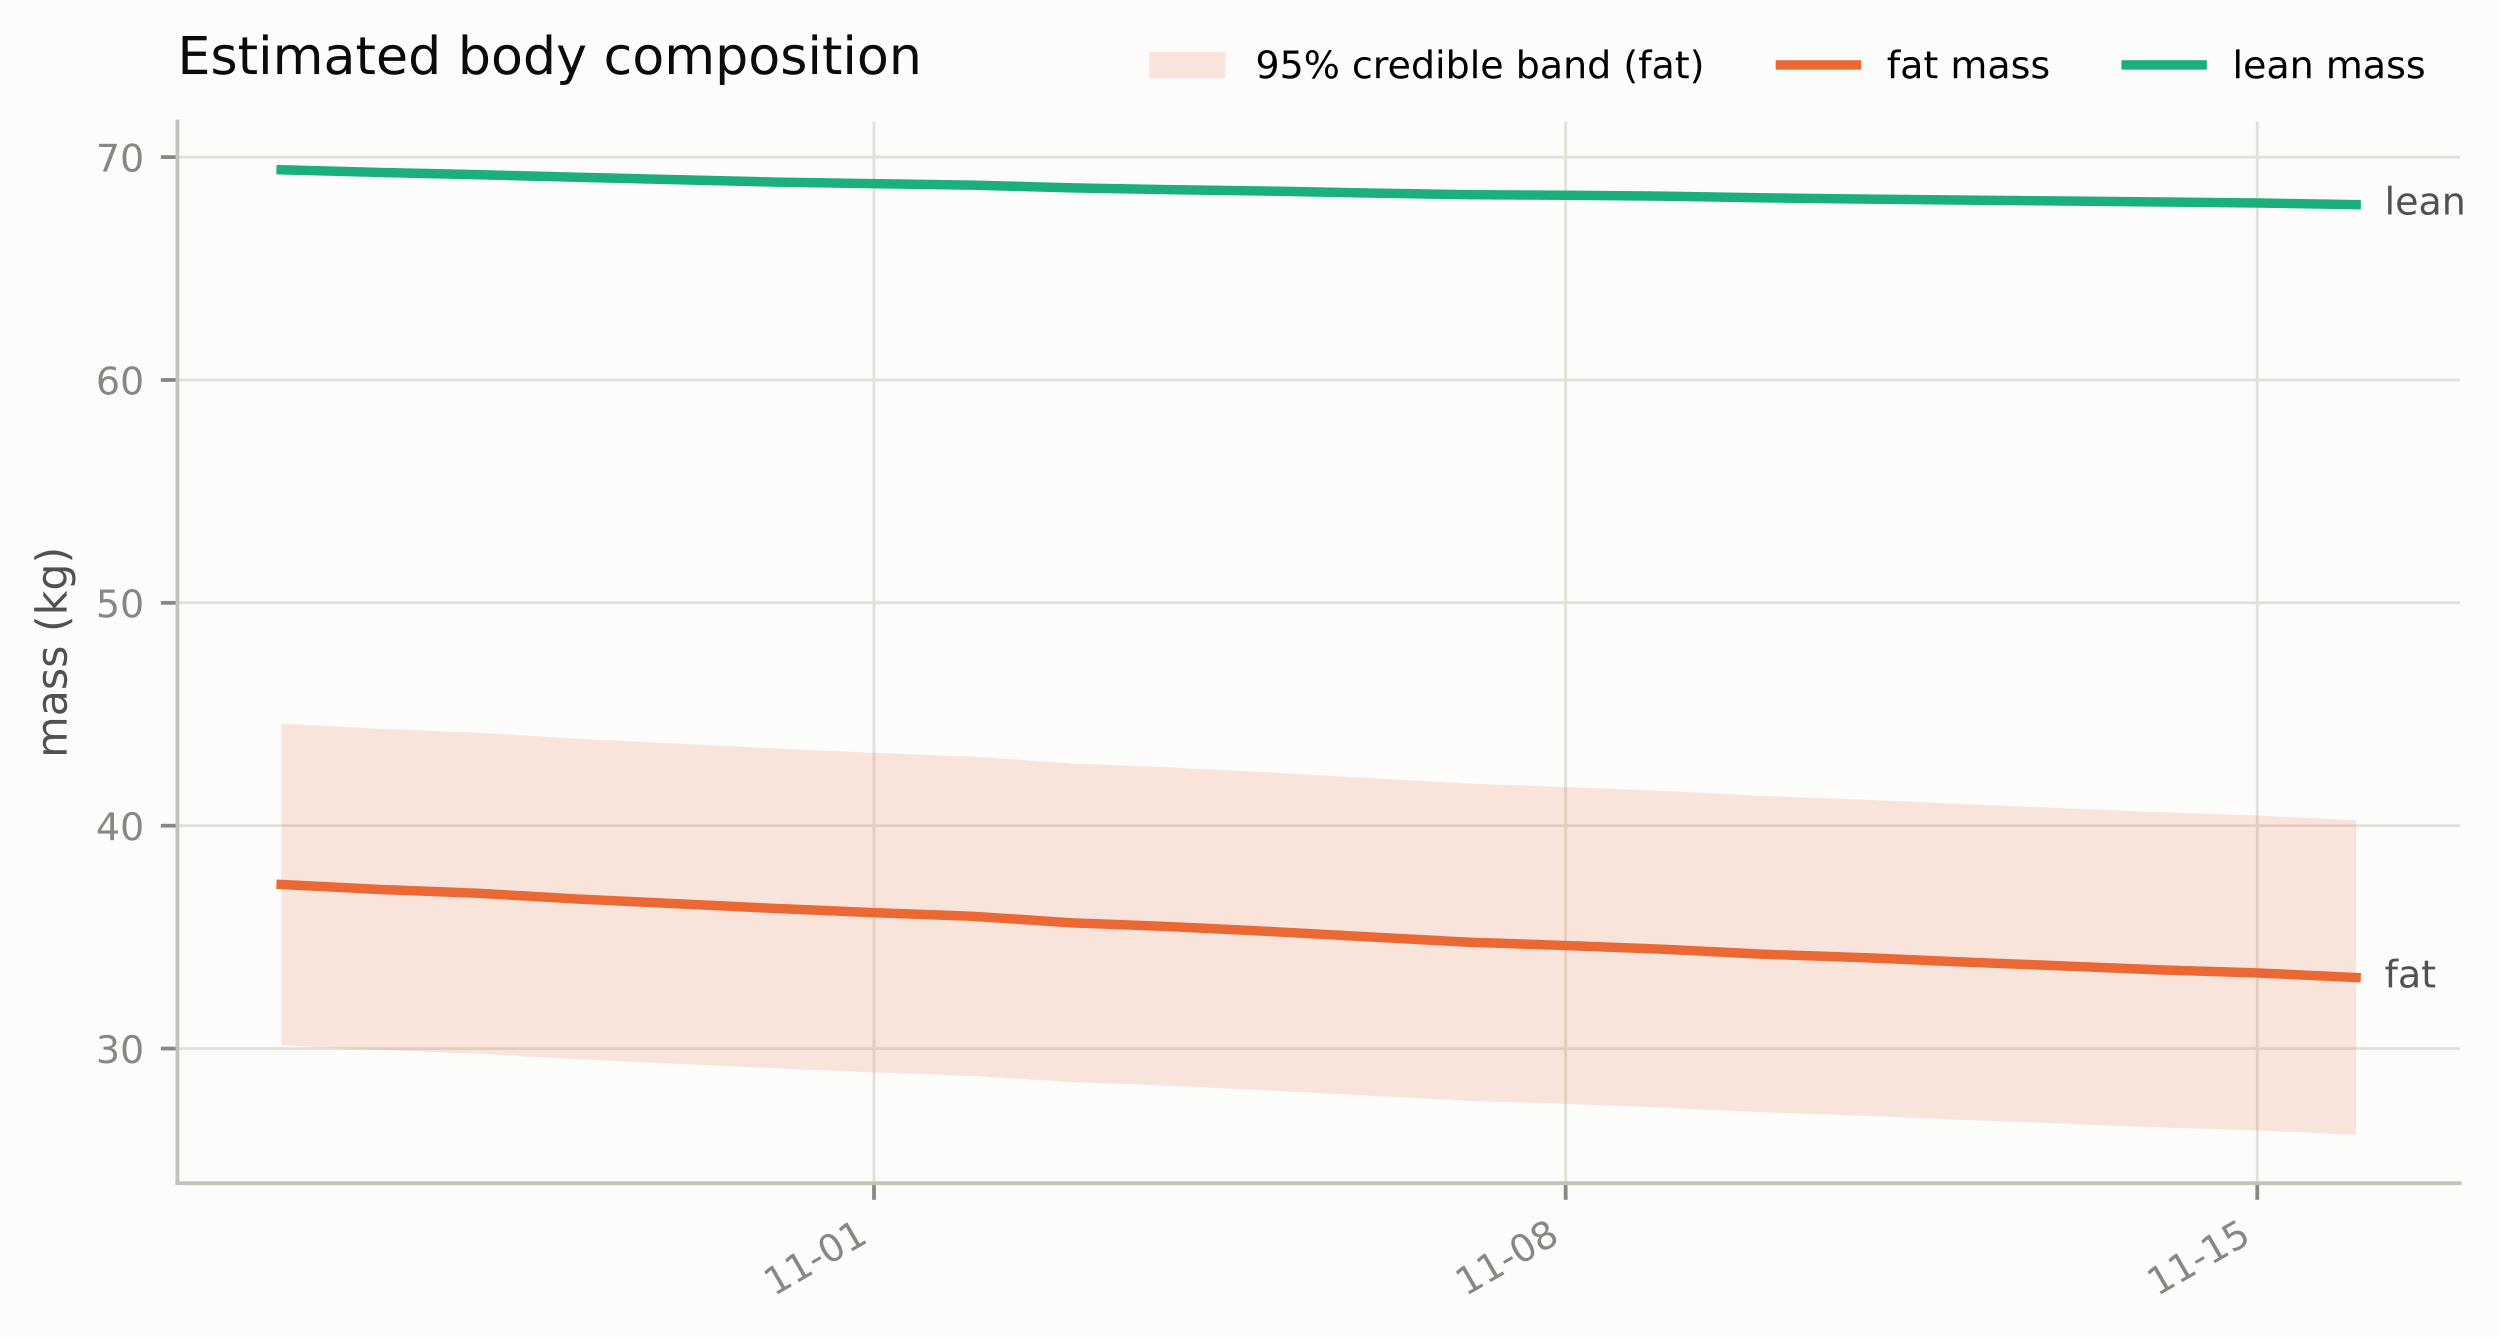
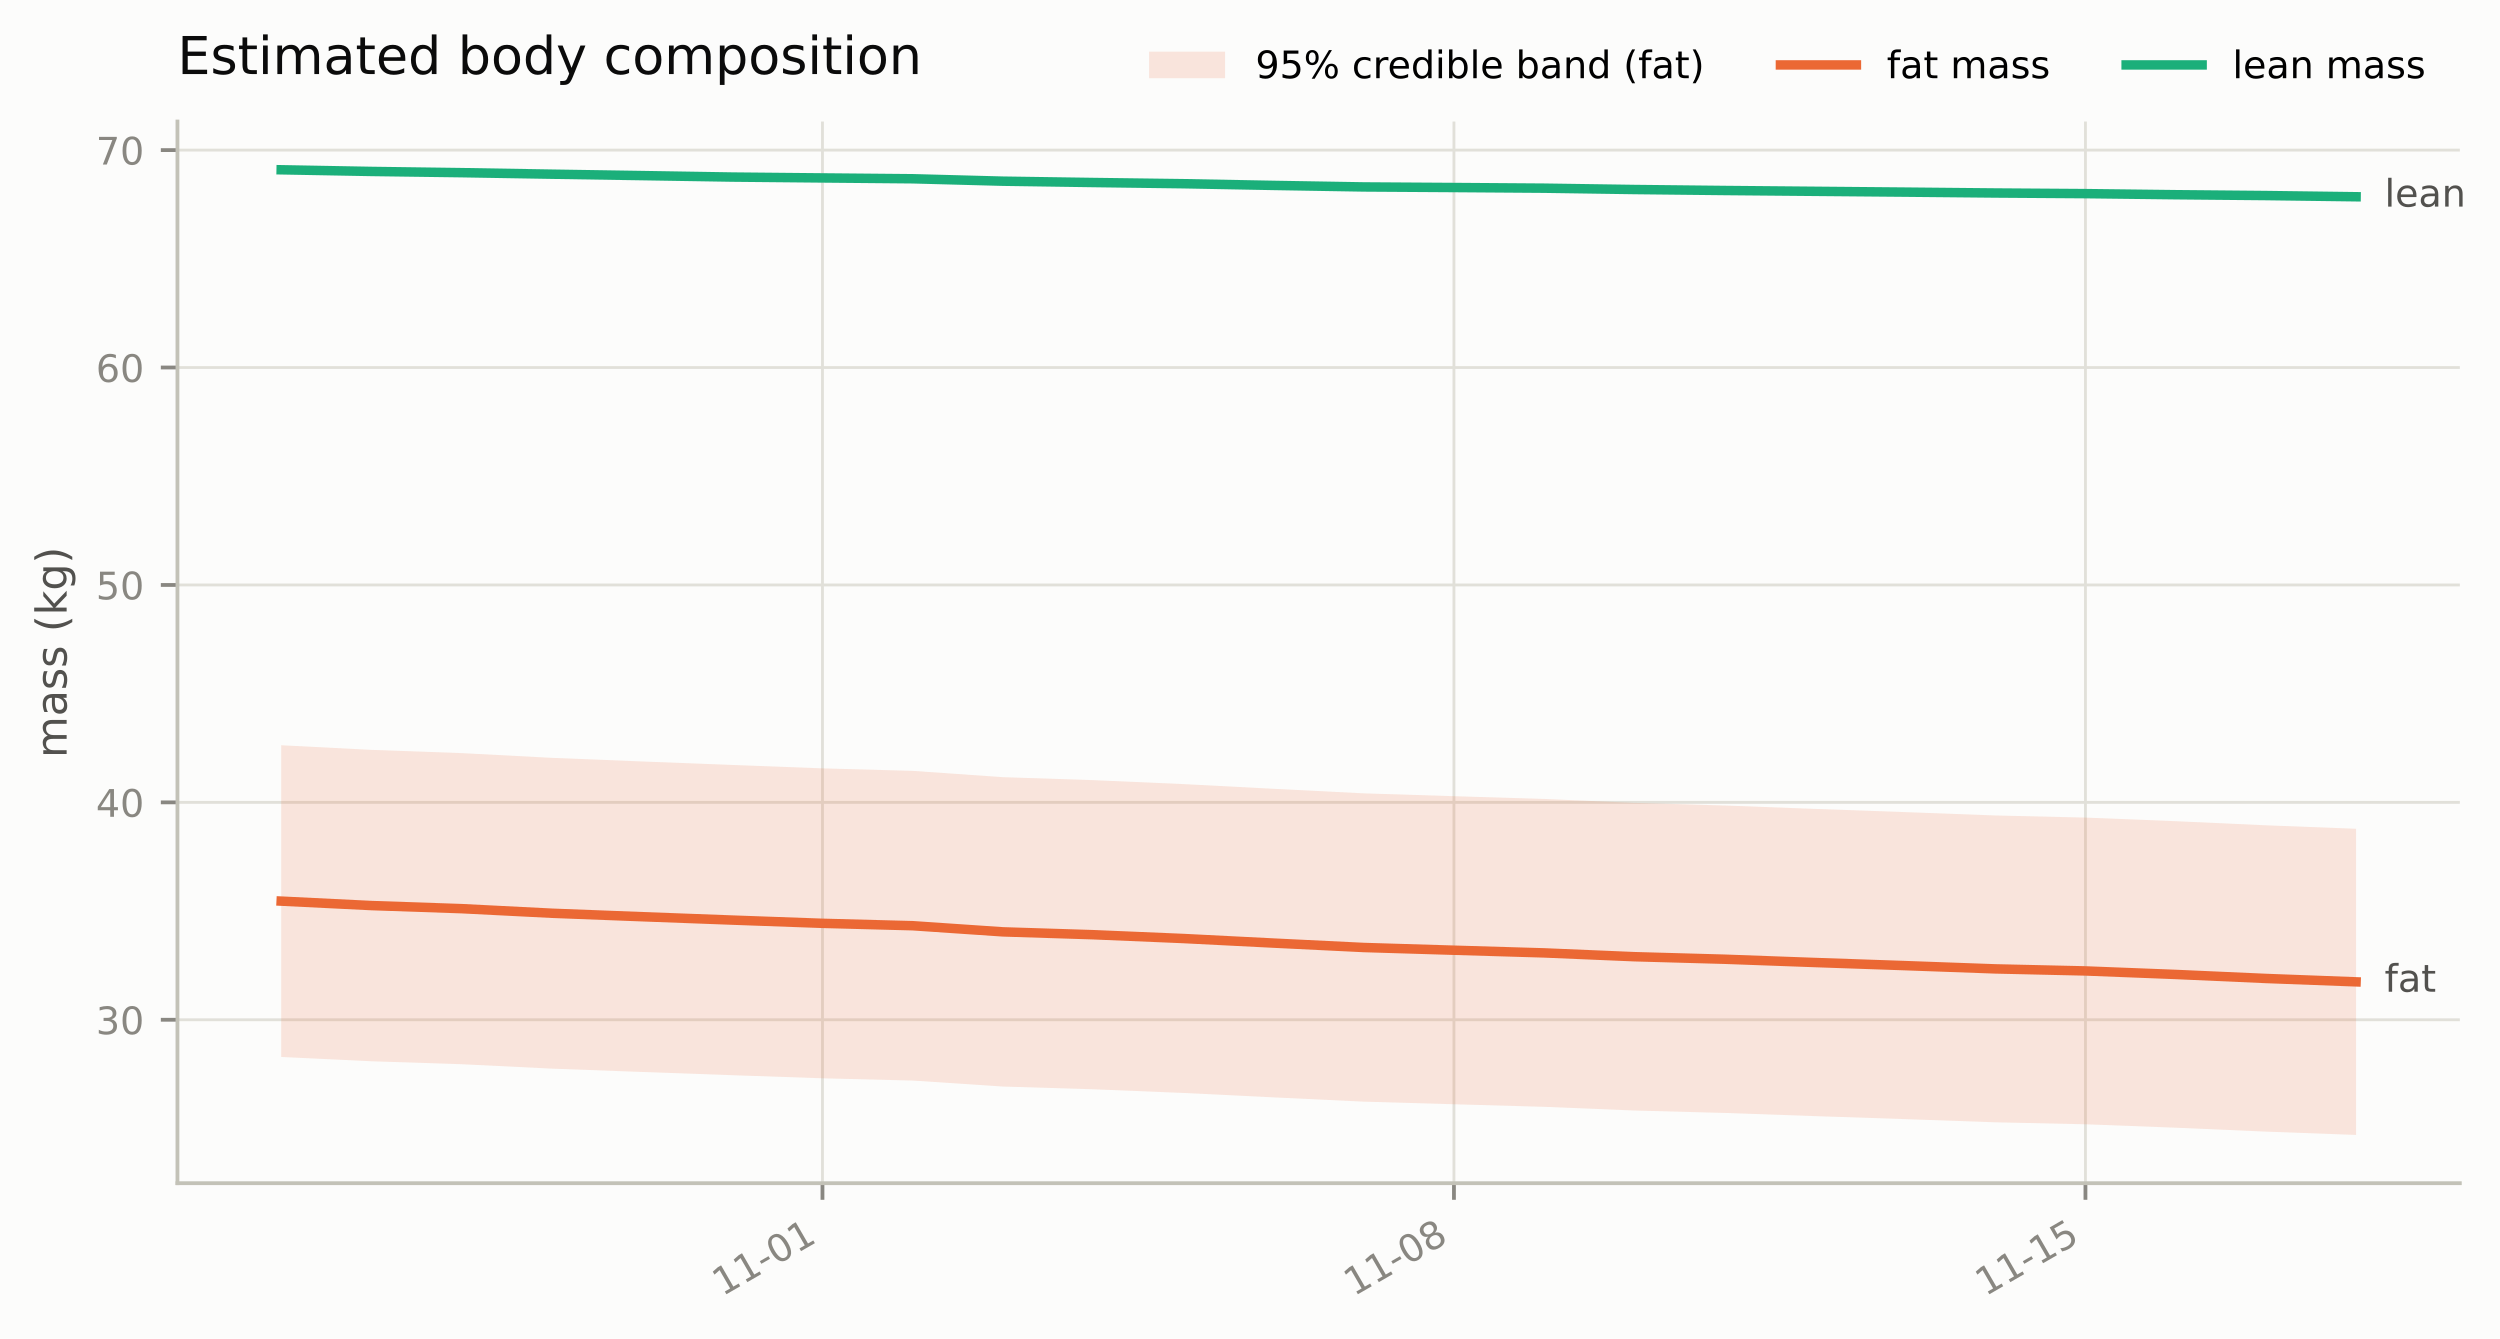
<svg xmlns="http://www.w3.org/2000/svg" xmlns:xlink="http://www.w3.org/1999/xlink" width="526.643pt" height="282pt" viewBox="0 0 526.643 282" version="1.1">
  <defs>
    <style type="text/css">*{stroke-linejoin: round; stroke-linecap: butt}</style>
  </defs>
  <g id="figure_1">
    <g id="patch_1">
      <path d="M 0 282  L 526.643 282  L 526.643 0  L 0 0  z " style="fill: #fcfcfb" />
    </g>
    <g id="axes_1">
      <g id="patch_2">
        <path d="M 37.381 249.248  L 518.18 249.248  L 518.18 25.601  L 37.381 25.601  z " style="fill: #fcfcfb" />
      </g>
      <g id="matplotlib.axis_1">
        <g id="xtick_1">
          <g id="line2d_1">
-             <path d="M 184.118 249.248  L 184.118 25.601  " clip-path="url(#pbd6abccb1b)" style="fill: none; stroke: #e1e0d9; stroke-width: 0.6; stroke-linecap: square" />
+             <path d="M 173.259 249.248  L 173.259 25.601  " clip-path="url(#p56e47faa74)" style="fill: none; stroke: #e1e0d9; stroke-width: 0.6; stroke-linecap: square" />
          </g>
          <g id="line2d_2">
            <defs>
-               <path id="ma38e0c5968" d="M 0 0  L 0 3.5  " style="stroke: #898781; stroke-width: 0.8" />
+               <path id="m9c98b9053b" d="M 0 0  L 0 3.5  " style="stroke: #898781; stroke-width: 0.8" />
            </defs>
            <g>
-               <use xlink:href="#ma38e0c5968" x="184.118" y="249.248" style="fill: #898781; stroke: #898781; stroke-width: 0.8" />
+               <use xlink:href="#m9c98b9053b" x="173.259" y="249.248" style="fill: #898781; stroke: #898781; stroke-width: 0.8" />
            </g>
          </g>
          <g id="text_1">
-             <g style="fill: #898781" transform="translate(163.0255 273.1351) rotate(-30) scale(0.08 -0.08)">
+             <g style="fill: #898781" transform="translate(152.1661 273.1351) rotate(-30) scale(0.08 -0.08)">
              <defs>
                <path id="DejaVuSans-14" d="M 794 531  L 1825 531  L 1825 4091  L 703 3866  L 703 4441  L 1819 4666  L 2450 4666  L 2450 531  L 3481 531  L 3481 0  L 794 0  L 794 531  z " transform="scale(0.015625)" />
                <path id="DejaVuSans-10" d="M 313 2009  L 1997 2009  L 1997 1497  L 313 1497  L 313 2009  z " transform="scale(0.015625)" />
                <path id="DejaVuSans-13" d="M 2034 4250  Q 1547 4250 1301 3770  Q 1056 3291 1056 2328  Q 1056 1369 1301 889  Q 1547 409 2034 409  Q 2525 409 2770 889  Q 3016 1369 3016 2328  Q 3016 3291 2770 3770  Q 2525 4250 2034 4250  z M 2034 4750  Q 2819 4750 3233 4129  Q 3647 3509 3647 2328  Q 3647 1150 3233 529  Q 2819 -91 2034 -91  Q 1250 -91 836 529  Q 422 1150 422 2328  Q 422 3509 836 4129  Q 1250 4750 2034 4750  z " transform="scale(0.015625)" />
              </defs>
              <use xlink:href="#DejaVuSans-14" />
              <use xlink:href="#DejaVuSans-14" transform="translate(63.625 0)" />
              <use xlink:href="#DejaVuSans-10" transform="translate(127.25 0)" />
              <use xlink:href="#DejaVuSans-13" transform="translate(163.3281 0)" />
              <use xlink:href="#DejaVuSans-14" transform="translate(226.9531 0)" />
            </g>
          </g>
        </g>
        <g id="xtick_2">
          <g id="line2d_3">
-             <path d="M 329.815 249.248  L 329.815 25.601  " clip-path="url(#pbd6abccb1b)" style="fill: none; stroke: #e1e0d9; stroke-width: 0.6; stroke-linecap: square" />
+             <path d="M 306.286 249.248  L 306.286 25.601  " clip-path="url(#p56e47faa74)" style="fill: none; stroke: #e1e0d9; stroke-width: 0.6; stroke-linecap: square" />
          </g>
          <g id="line2d_4">
            <g>
-               <use xlink:href="#ma38e0c5968" x="329.815" y="249.248" style="fill: #898781; stroke: #898781; stroke-width: 0.8" />
+               <use xlink:href="#m9c98b9053b" x="306.286" y="249.248" style="fill: #898781; stroke: #898781; stroke-width: 0.8" />
            </g>
          </g>
          <g id="text_2">
-             <g style="fill: #898781" transform="translate(308.7223 273.1351) rotate(-30) scale(0.08 -0.08)">
+             <g style="fill: #898781" transform="translate(285.1937 273.1351) rotate(-30) scale(0.08 -0.08)">
              <defs>
                <path id="DejaVuSans-1b" d="M 2034 2216  Q 1584 2216 1326 1975  Q 1069 1734 1069 1313  Q 1069 891 1326 650  Q 1584 409 2034 409  Q 2484 409 2743 651  Q 3003 894 3003 1313  Q 3003 1734 2745 1975  Q 2488 2216 2034 2216  z M 1403 2484  Q 997 2584 770 2862  Q 544 3141 544 3541  Q 544 4100 942 4425  Q 1341 4750 2034 4750  Q 2731 4750 3128 4425  Q 3525 4100 3525 3541  Q 3525 3141 3298 2862  Q 3072 2584 2669 2484  Q 3125 2378 3379 2068  Q 3634 1759 3634 1313  Q 3634 634 3220 271  Q 2806 -91 2034 -91  Q 1263 -91 848 271  Q 434 634 434 1313  Q 434 1759 690 2068  Q 947 2378 1403 2484  z M 1172 3481  Q 1172 3119 1398 2916  Q 1625 2713 2034 2713  Q 2441 2713 2670 2916  Q 2900 3119 2900 3481  Q 2900 3844 2670 4047  Q 2441 4250 2034 4250  Q 1625 4250 1398 4047  Q 1172 3844 1172 3481  z " transform="scale(0.015625)" />
              </defs>
              <use xlink:href="#DejaVuSans-14" />
              <use xlink:href="#DejaVuSans-14" transform="translate(63.625 0)" />
              <use xlink:href="#DejaVuSans-10" transform="translate(127.25 0)" />
              <use xlink:href="#DejaVuSans-13" transform="translate(163.3281 0)" />
              <use xlink:href="#DejaVuSans-1b" transform="translate(226.9531 0)" />
            </g>
          </g>
        </g>
        <g id="xtick_3">
          <g id="line2d_5">
-             <path d="M 475.512 249.248  L 475.512 25.601  " clip-path="url(#pbd6abccb1b)" style="fill: none; stroke: #e1e0d9; stroke-width: 0.6; stroke-linecap: square" />
+             <path d="M 439.314 249.248  L 439.314 25.601  " clip-path="url(#p56e47faa74)" style="fill: none; stroke: #e1e0d9; stroke-width: 0.6; stroke-linecap: square" />
          </g>
          <g id="line2d_6">
            <g>
-               <use xlink:href="#ma38e0c5968" x="475.512" y="249.248" style="fill: #898781; stroke: #898781; stroke-width: 0.8" />
+               <use xlink:href="#m9c98b9053b" x="439.314" y="249.248" style="fill: #898781; stroke: #898781; stroke-width: 0.8" />
            </g>
          </g>
          <g id="text_3">
-             <g style="fill: #898781" transform="translate(454.4192 273.1351) rotate(-30) scale(0.08 -0.08)">
+             <g style="fill: #898781" transform="translate(418.2212 273.1351) rotate(-30) scale(0.08 -0.08)">
              <defs>
                <path id="DejaVuSans-18" d="M 691 4666  L 3169 4666  L 3169 4134  L 1269 4134  L 1269 2991  Q 1406 3038 1543 3061  Q 1681 3084 1819 3084  Q 2600 3084 3056 2656  Q 3513 2228 3513 1497  Q 3513 744 3044 326  Q 2575 -91 1722 -91  Q 1428 -91 1123 -41  Q 819 9 494 109  L 494 744  Q 775 591 1075 516  Q 1375 441 1709 441  Q 2250 441 2565 725  Q 2881 1009 2881 1497  Q 2881 1984 2565 2268  Q 2250 2553 1709 2553  Q 1456 2553 1204 2497  Q 953 2441 691 2322  L 691 4666  z " transform="scale(0.015625)" />
              </defs>
              <use xlink:href="#DejaVuSans-14" />
              <use xlink:href="#DejaVuSans-14" transform="translate(63.625 0)" />
              <use xlink:href="#DejaVuSans-10" transform="translate(127.25 0)" />
              <use xlink:href="#DejaVuSans-14" transform="translate(163.3281 0)" />
              <use xlink:href="#DejaVuSans-18" transform="translate(226.9531 0)" />
            </g>
          </g>
        </g>
      </g>
      <g id="matplotlib.axis_2">
        <g id="ytick_1">
          <g id="line2d_7">
-             <path d="M 37.381 220.884  L 518.18 220.884  " clip-path="url(#pbd6abccb1b)" style="fill: none; stroke: #e1e0d9; stroke-width: 0.6; stroke-linecap: square" />
+             <path d="M 37.381 214.82  L 518.18 214.82  " clip-path="url(#p56e47faa74)" style="fill: none; stroke: #e1e0d9; stroke-width: 0.6; stroke-linecap: square" />
          </g>
          <g id="line2d_8">
            <defs>
-               <path id="m62456a7b42" d="M 0 0  L -3.5 0  " style="stroke: #898781; stroke-width: 0.8" />
+               <path id="m572380860f" d="M 0 0  L -3.5 0  " style="stroke: #898781; stroke-width: 0.8" />
            </defs>
            <g>
-               <use xlink:href="#m62456a7b42" x="37.381" y="220.884" style="fill: #898781; stroke: #898781; stroke-width: 0.8" />
+               <use xlink:href="#m572380860f" x="37.381" y="214.82" style="fill: #898781; stroke: #898781; stroke-width: 0.8" />
            </g>
          </g>
          <g id="text_4">
-             <g style="fill: #898781" transform="translate(20.2007 223.9229) scale(0.08 -0.08)">
+             <g style="fill: #898781" transform="translate(20.2007 217.8587) scale(0.08 -0.08)">
              <defs>
                <path id="DejaVuSans-16" d="M 2597 2516  Q 3050 2419 3304 2112  Q 3559 1806 3559 1356  Q 3559 666 3084 287  Q 2609 -91 1734 -91  Q 1441 -91 1130 -33  Q 819 25 488 141  L 488 750  Q 750 597 1062 519  Q 1375 441 1716 441  Q 2309 441 2620 675  Q 2931 909 2931 1356  Q 2931 1769 2642 2001  Q 2353 2234 1838 2234  L 1294 2234  L 1294 2753  L 1863 2753  Q 2328 2753 2575 2939  Q 2822 3125 2822 3475  Q 2822 3834 2567 4026  Q 2313 4219 1838 4219  Q 1578 4219 1281 4162  Q 984 4106 628 3988  L 628 4550  Q 988 4650 1302 4700  Q 1616 4750 1894 4750  Q 2613 4750 3031 4423  Q 3450 4097 3450 3541  Q 3450 3153 3228 2886  Q 3006 2619 2597 2516  z " transform="scale(0.015625)" />
              </defs>
              <use xlink:href="#DejaVuSans-16" />
              <use xlink:href="#DejaVuSans-13" transform="translate(63.625 0)" />
            </g>
          </g>
        </g>
        <g id="ytick_2">
          <g id="line2d_9">
-             <path d="M 37.381 173.935  L 518.18 173.935  " clip-path="url(#pbd6abccb1b)" style="fill: none; stroke: #e1e0d9; stroke-width: 0.6; stroke-linecap: square" />
+             <path d="M 37.381 169.021  L 518.18 169.021  " clip-path="url(#p56e47faa74)" style="fill: none; stroke: #e1e0d9; stroke-width: 0.6; stroke-linecap: square" />
          </g>
          <g id="line2d_10">
            <g>
-               <use xlink:href="#m62456a7b42" x="37.381" y="173.935" style="fill: #898781; stroke: #898781; stroke-width: 0.8" />
+               <use xlink:href="#m572380860f" x="37.381" y="169.021" style="fill: #898781; stroke: #898781; stroke-width: 0.8" />
            </g>
          </g>
          <g id="text_5">
-             <g style="fill: #898781" transform="translate(20.2007 176.9743) scale(0.08 -0.08)">
+             <g style="fill: #898781" transform="translate(20.2007 172.0599) scale(0.08 -0.08)">
              <defs>
                <path id="DejaVuSans-17" d="M 2419 4116  L 825 1625  L 2419 1625  L 2419 4116  z M 2253 4666  L 3047 4666  L 3047 1625  L 3713 1625  L 3713 1100  L 3047 1100  L 3047 0  L 2419 0  L 2419 1100  L 313 1100  L 313 1709  L 2253 4666  z " transform="scale(0.015625)" />
              </defs>
              <use xlink:href="#DejaVuSans-17" />
              <use xlink:href="#DejaVuSans-13" transform="translate(63.625 0)" />
            </g>
          </g>
        </g>
        <g id="ytick_3">
          <g id="line2d_11">
-             <path d="M 37.381 126.987  L 518.18 126.987  " clip-path="url(#pbd6abccb1b)" style="fill: none; stroke: #e1e0d9; stroke-width: 0.6; stroke-linecap: square" />
+             <path d="M 37.381 123.222  L 518.18 123.222  " clip-path="url(#p56e47faa74)" style="fill: none; stroke: #e1e0d9; stroke-width: 0.6; stroke-linecap: square" />
          </g>
          <g id="line2d_12">
            <g>
-               <use xlink:href="#m62456a7b42" x="37.381" y="126.987" style="fill: #898781; stroke: #898781; stroke-width: 0.8" />
+               <use xlink:href="#m572380860f" x="37.381" y="123.222" style="fill: #898781; stroke: #898781; stroke-width: 0.8" />
            </g>
          </g>
          <g id="text_6">
-             <g style="fill: #898781" transform="translate(20.2007 130.0257) scale(0.08 -0.08)">
+             <g style="fill: #898781" transform="translate(20.2007 126.261) scale(0.08 -0.08)">
              <use xlink:href="#DejaVuSans-18" />
              <use xlink:href="#DejaVuSans-13" transform="translate(63.625 0)" />
            </g>
          </g>
        </g>
        <g id="ytick_4">
          <g id="line2d_13">
-             <path d="M 37.381 80.038  L 518.18 80.038  " clip-path="url(#pbd6abccb1b)" style="fill: none; stroke: #e1e0d9; stroke-width: 0.6; stroke-linecap: square" />
+             <path d="M 37.381 77.423  L 518.18 77.423  " clip-path="url(#p56e47faa74)" style="fill: none; stroke: #e1e0d9; stroke-width: 0.6; stroke-linecap: square" />
          </g>
          <g id="line2d_14">
            <g>
-               <use xlink:href="#m62456a7b42" x="37.381" y="80.038" style="fill: #898781; stroke: #898781; stroke-width: 0.8" />
+               <use xlink:href="#m572380860f" x="37.381" y="77.423" style="fill: #898781; stroke: #898781; stroke-width: 0.8" />
            </g>
          </g>
          <g id="text_7">
-             <g style="fill: #898781" transform="translate(20.2007 83.07707) scale(0.08 -0.08)">
+             <g style="fill: #898781" transform="translate(20.2007 80.46221) scale(0.08 -0.08)">
              <defs>
                <path id="DejaVuSans-19" d="M 2113 2584  Q 1688 2584 1439 2293  Q 1191 2003 1191 1497  Q 1191 994 1439 701  Q 1688 409 2113 409  Q 2538 409 2786 701  Q 3034 994 3034 1497  Q 3034 2003 2786 2293  Q 2538 2584 2113 2584  z M 3366 4563  L 3366 3988  Q 3128 4100 2886 4159  Q 2644 4219 2406 4219  Q 1781 4219 1451 3797  Q 1122 3375 1075 2522  Q 1259 2794 1537 2939  Q 1816 3084 2150 3084  Q 2853 3084 3261 2657  Q 3669 2231 3669 1497  Q 3669 778 3244 343  Q 2819 -91 2113 -91  Q 1303 -91 875 529  Q 447 1150 447 2328  Q 447 3434 972 4092  Q 1497 4750 2381 4750  Q 2619 4750 2861 4703  Q 3103 4656 3366 4563  z " transform="scale(0.015625)" />
              </defs>
              <use xlink:href="#DejaVuSans-19" />
              <use xlink:href="#DejaVuSans-13" transform="translate(63.625 0)" />
            </g>
          </g>
        </g>
        <g id="ytick_5">
          <g id="line2d_15">
-             <path d="M 37.381 33.089  L 518.18 33.089  " clip-path="url(#pbd6abccb1b)" style="fill: none; stroke: #e1e0d9; stroke-width: 0.6; stroke-linecap: square" />
+             <path d="M 37.381 31.624  L 518.18 31.624  " clip-path="url(#p56e47faa74)" style="fill: none; stroke: #e1e0d9; stroke-width: 0.6; stroke-linecap: square" />
          </g>
          <g id="line2d_16">
            <g>
-               <use xlink:href="#m62456a7b42" x="37.381" y="33.089" style="fill: #898781; stroke: #898781; stroke-width: 0.8" />
+               <use xlink:href="#m572380860f" x="37.381" y="31.624" style="fill: #898781; stroke: #898781; stroke-width: 0.8" />
            </g>
          </g>
          <g id="text_8">
-             <g style="fill: #898781" transform="translate(20.2007 36.12846) scale(0.08 -0.08)">
+             <g style="fill: #898781" transform="translate(20.2007 34.66339) scale(0.08 -0.08)">
              <defs>
                <path id="DejaVuSans-1a" d="M 525 4666  L 3525 4666  L 3525 4397  L 1831 0  L 1172 0  L 2766 4134  L 525 4134  L 525 4666  z " transform="scale(0.015625)" />
              </defs>
              <use xlink:href="#DejaVuSans-1a" />
              <use xlink:href="#DejaVuSans-13" transform="translate(63.625 0)" />
            </g>
          </g>
        </g>
        <g id="text_9">
          <g style="fill: #52514e" transform="translate(14.03859 159.6579) rotate(-90) scale(0.09 -0.09)">
            <defs>
              <path id="DejaVuSans-50" d="M 3328 2828  Q 3544 3216 3844 3400  Q 4144 3584 4550 3584  Q 5097 3584 5394 3201  Q 5691 2819 5691 2113  L 5691 0  L 5113 0  L 5113 2094  Q 5113 2597 4934 2840  Q 4756 3084 4391 3084  Q 3944 3084 3684 2787  Q 3425 2491 3425 1978  L 3425 0  L 2847 0  L 2847 2094  Q 2847 2600 2669 2842  Q 2491 3084 2119 3084  Q 1678 3084 1418 2786  Q 1159 2488 1159 1978  L 1159 0  L 581 0  L 581 3500  L 1159 3500  L 1159 2956  Q 1356 3278 1631 3431  Q 1906 3584 2284 3584  Q 2666 3584 2933 3390  Q 3200 3197 3328 2828  z " transform="scale(0.015625)" />
              <path id="DejaVuSans-44" d="M 2194 1759  Q 1497 1759 1228 1600  Q 959 1441 959 1056  Q 959 750 1161 570  Q 1363 391 1709 391  Q 2188 391 2477 730  Q 2766 1069 2766 1631  L 2766 1759  L 2194 1759  z M 3341 1997  L 3341 0  L 2766 0  L 2766 531  Q 2569 213 2275 61  Q 1981 -91 1556 -91  Q 1019 -91 701 211  Q 384 513 384 1019  Q 384 1609 779 1909  Q 1175 2209 1959 2209  L 2766 2209  L 2766 2266  Q 2766 2663 2505 2880  Q 2244 3097 1772 3097  Q 1472 3097 1187 3025  Q 903 2953 641 2809  L 641 3341  Q 956 3463 1253 3523  Q 1550 3584 1831 3584  Q 2591 3584 2966 3190  Q 3341 2797 3341 1997  z " transform="scale(0.015625)" />
              <path id="DejaVuSans-56" d="M 2834 3397  L 2834 2853  Q 2591 2978 2328 3040  Q 2066 3103 1784 3103  Q 1356 3103 1142 2972  Q 928 2841 928 2578  Q 928 2378 1081 2264  Q 1234 2150 1697 2047  L 1894 2003  Q 2506 1872 2764 1633  Q 3022 1394 3022 966  Q 3022 478 2636 193  Q 2250 -91 1575 -91  Q 1294 -91 989 -36  Q 684 19 347 128  L 347 722  Q 666 556 975 473  Q 1284 391 1588 391  Q 1994 391 2212 530  Q 2431 669 2431 922  Q 2431 1156 2273 1281  Q 2116 1406 1581 1522  L 1381 1569  Q 847 1681 609 1914  Q 372 2147 372 2553  Q 372 3047 722 3315  Q 1072 3584 1716 3584  Q 2034 3584 2315 3537  Q 2597 3491 2834 3397  z " transform="scale(0.015625)" />
              <path id="DejaVuSans-3" transform="scale(0.015625)" />
              <path id="DejaVuSans-b" d="M 1984 4856  Q 1566 4138 1362 3434  Q 1159 2731 1159 2009  Q 1159 1288 1364 580  Q 1569 -128 1984 -844  L 1484 -844  Q 1016 -109 783 600  Q 550 1309 550 2009  Q 550 2706 781 3412  Q 1013 4119 1484 4856  L 1984 4856  z " transform="scale(0.015625)" />
              <path id="DejaVuSans-4e" d="M 581 4863  L 1159 4863  L 1159 1991  L 2875 3500  L 3609 3500  L 1753 1863  L 3688 0  L 2938 0  L 1159 1709  L 1159 0  L 581 0  L 581 4863  z " transform="scale(0.015625)" />
              <path id="DejaVuSans-4a" d="M 2906 1791  Q 2906 2416 2648 2759  Q 2391 3103 1925 3103  Q 1463 3103 1205 2759  Q 947 2416 947 1791  Q 947 1169 1205 825  Q 1463 481 1925 481  Q 2391 481 2648 825  Q 2906 1169 2906 1791  z M 3481 434  Q 3481 -459 3084 -895  Q 2688 -1331 1869 -1331  Q 1566 -1331 1297 -1286  Q 1028 -1241 775 -1147  L 775 -588  Q 1028 -725 1275 -790  Q 1522 -856 1778 -856  Q 2344 -856 2625 -561  Q 2906 -266 2906 331  L 2906 616  Q 2728 306 2450 153  Q 2172 0 1784 0  Q 1141 0 747 490  Q 353 981 353 1791  Q 353 2603 747 3093  Q 1141 3584 1784 3584  Q 2172 3584 2450 3431  Q 2728 3278 2906 2969  L 2906 3500  L 3481 3500  L 3481 434  z " transform="scale(0.015625)" />
              <path id="DejaVuSans-c" d="M 513 4856  L 1013 4856  Q 1481 4119 1714 3412  Q 1947 2706 1947 2009  Q 1947 1309 1714 600  Q 1481 -109 1013 -844  L 513 -844  Q 928 -128 1133 580  Q 1338 1288 1338 2009  Q 1338 2731 1133 3434  Q 928 4138 513 4856  z " transform="scale(0.015625)" />
            </defs>
            <use xlink:href="#DejaVuSans-50" />
            <use xlink:href="#DejaVuSans-44" transform="translate(97.40625 0)" />
            <use xlink:href="#DejaVuSans-56" transform="translate(158.6875 0)" />
            <use xlink:href="#DejaVuSans-56" transform="translate(210.7812 0)" />
            <use xlink:href="#DejaVuSans-3" transform="translate(262.875 0)" />
            <use xlink:href="#DejaVuSans-b" transform="translate(294.6562 0)" />
            <use xlink:href="#DejaVuSans-4e" transform="translate(333.6719 0)" />
            <use xlink:href="#DejaVuSans-4a" transform="translate(391.5781 0)" />
            <use xlink:href="#DejaVuSans-c" transform="translate(455.0625 0)" />
          </g>
        </g>
      </g>
      <g id="FillBetweenPolyCollection_1">
        <defs>
-           <path id="m12a4b54b1d" d="M 59.235 -129.556  L 59.235 -61.796  L 80.049 -60.787  L 100.863 -60.012  L 121.677 -58.846  L 142.491 -57.898  L 163.304 -56.938  L 184.118 -56.085  L 204.932 -55.353  L 225.746 -54.021  L 246.56 -53.259  L 267.374 -52.285  L 288.187 -51.195  L 309.001 -50.113  L 329.815 -49.44  L 350.629 -48.67  L 371.443 -47.669  L 392.257 -46.983  L 413.07 -46.104  L 433.884 -45.316  L 454.698 -44.497  L 475.512 -43.866  L 496.326 -42.917  L 496.326 -109.222  L 496.326 -109.222  L 475.512 -110.222  L 454.698 -110.901  L 433.884 -111.775  L 413.07 -112.62  L 392.257 -113.561  L 371.443 -114.304  L 350.629 -115.373  L 329.815 -116.207  L 309.001 -116.946  L 288.187 -118.108  L 267.374 -119.281  L 246.56 -120.34  L 225.746 -121.173  L 204.932 -122.596  L 184.118 -123.395  L 163.304 -124.321  L 142.491 -125.356  L 121.677 -126.377  L 100.863 -127.624  L 80.049 -128.468  L 59.235 -129.556  z " />
+           <path id="mee83470024" d="M 59.235 -125.008  L 59.235 -59.336  L 78.239 -58.437  L 97.243 -57.815  L 116.247 -56.885  L 135.251 -56.183  L 154.255 -55.501  L 173.259 -54.848  L 192.263 -54.37  L 211.267 -53.111  L 230.271 -52.535  L 249.275 -51.763  L 268.279 -50.83  L 287.282 -49.93  L 306.286 -49.379  L 325.29 -48.839  L 344.294 -48.062  L 363.298 -47.551  L 382.302 -46.882  L 401.306 -46.247  L 420.31 -45.58  L 439.314 -45.162  L 458.318 -44.441  L 477.322 -43.616  L 496.326 -42.917  L 496.326 -107.413  L 496.326 -107.413  L 477.322 -108.144  L 458.318 -109.009  L 439.314 -109.768  L 420.31 -110.216  L 401.306 -110.923  L 382.302 -111.6  L 363.298 -112.314  L 344.294 -112.865  L 325.29 -113.691  L 306.286 -114.276  L 287.282 -114.875  L 268.279 -115.833  L 249.275 -116.826  L 230.271 -117.657  L 211.267 -118.282  L 192.263 -119.61  L 173.259 -120.139  L 154.255 -120.852  L 135.251 -121.592  L 116.247 -122.354  L 97.243 -123.351  L 78.239 -124.034  L 59.235 -125.008  z " />
        </defs>
-         <g clip-path="url(#pbd6abccb1b)">
-           <use xlink:href="#m12a4b54b1d" x="0" y="282" style="fill: #eb6834; fill-opacity: 0.16" />
+         <g clip-path="url(#p56e47faa74)">
+           <use xlink:href="#mee83470024" x="0" y="282" style="fill: #eb6834; fill-opacity: 0.16" />
        </g>
      </g>
      <g id="line2d_17">
-         <path d="M 59.235 186.323  L 80.049 187.372  L 100.863 188.181  L 121.677 189.388  L 142.491 190.372  L 163.304 191.37  L 184.118 192.259  L 204.932 193.025  L 225.746 194.403  L 246.56 195.2  L 267.374 196.217  L 288.187 197.348  L 309.001 198.47  L 329.815 199.176  L 350.629 199.978  L 371.443 201.013  L 392.257 201.727  L 413.07 202.637  L 433.884 203.454  L 454.698 204.301  L 475.512 204.955  L 496.326 205.93  " clip-path="url(#pbd6abccb1b)" style="fill: none; stroke: #eb6834; stroke-width: 2; stroke-linecap: square" />
+         <path d="M 59.235 189.828  L 78.239 190.764  L 97.243 191.416  L 116.247 192.38  L 135.251 193.112  L 154.255 193.823  L 173.259 194.506  L 192.263 195.009  L 211.267 196.303  L 230.271 196.904  L 249.275 197.705  L 268.279 198.668  L 287.282 199.597  L 306.286 200.172  L 325.29 200.734  L 344.294 201.536  L 363.298 202.067  L 382.302 202.758  L 401.306 203.415  L 420.31 204.102  L 439.314 204.534  L 458.318 205.275  L 477.322 206.12  L 496.326 206.834  " clip-path="url(#p56e47faa74)" style="fill: none; stroke: #eb6834; stroke-width: 2; stroke-linecap: square" />
      </g>
      <g id="line2d_18">
-         <path d="M 59.235 35.766  L 80.049 36.334  L 100.863 36.806  L 121.677 37.344  L 142.491 37.852  L 163.304 38.36  L 184.118 38.689  L 204.932 39.003  L 225.746 39.572  L 246.56 39.955  L 267.374 40.253  L 288.187 40.657  L 309.001 41.011  L 329.815 41.129  L 350.629 41.323  L 371.443 41.675  L 392.257 41.934  L 413.07 42.143  L 433.884 42.333  L 454.698 42.546  L 475.512 42.76  L 496.326 43.112  " clip-path="url(#pbd6abccb1b)" style="fill: none; stroke: #1baf7a; stroke-width: 2; stroke-linecap: square" />
+         <path d="M 59.235 35.766  L 78.239 36.115  L 97.243 36.373  L 116.247 36.692  L 135.251 36.991  L 154.255 37.3  L 173.259 37.483  L 192.263 37.658  L 211.267 38.167  L 230.271 38.447  L 249.275 38.7  L 268.279 39.059  L 287.282 39.38  L 306.286 39.503  L 325.29 39.641  L 344.294 39.923  L 363.298 40.13  L 382.302 40.302  L 401.306 40.471  L 420.31 40.656  L 439.314 40.79  L 458.318 41.018  L 477.322 41.196  L 496.326 41.448  " clip-path="url(#p56e47faa74)" style="fill: none; stroke: #1baf7a; stroke-width: 2; stroke-linecap: square" />
      </g>
      <g id="patch_3">
        <path d="M 37.381 249.248  L 37.381 25.601  " style="fill: none; stroke: #c3c2b7; stroke-width: 0.8; stroke-linejoin: miter; stroke-linecap: square" />
      </g>
      <g id="patch_4">
        <path d="M 37.381 249.248  L 518.18 249.248  " style="fill: none; stroke: #c3c2b7; stroke-width: 0.8; stroke-linejoin: miter; stroke-linecap: square" />
      </g>
      <g id="text_10">
-         <g style="fill: #52514e" transform="translate(502.3258 208.0086) scale(0.08 -0.08)">
+         <g style="fill: #52514e" transform="translate(502.3258 208.9128) scale(0.08 -0.08)">
          <defs>
            <path id="DejaVuSans-49" d="M 2375 4863  L 2375 4384  L 1825 4384  Q 1516 4384 1395 4259  Q 1275 4134 1275 3809  L 1275 3500  L 2222 3500  L 2222 3053  L 1275 3053  L 1275 0  L 697 0  L 697 3053  L 147 3053  L 147 3500  L 697 3500  L 697 3744  Q 697 4328 969 4595  Q 1241 4863 1831 4863  L 2375 4863  z " transform="scale(0.015625)" />
            <path id="DejaVuSans-57" d="M 1172 4494  L 1172 3500  L 2356 3500  L 2356 3053  L 1172 3053  L 1172 1153  Q 1172 725 1289 603  Q 1406 481 1766 481  L 2356 481  L 2356 0  L 1766 0  Q 1100 0 847 248  Q 594 497 594 1153  L 594 3053  L 172 3053  L 172 3500  L 594 3500  L 594 4494  L 1172 4494  z " transform="scale(0.015625)" />
          </defs>
          <use xlink:href="#DejaVuSans-49" />
          <use xlink:href="#DejaVuSans-44" transform="translate(35.20312 0)" />
          <use xlink:href="#DejaVuSans-57" transform="translate(96.48438 0)" />
        </g>
      </g>
      <g id="text_11">
-         <g style="fill: #52514e" transform="translate(502.3258 45.19052) scale(0.08 -0.08)">
+         <g style="fill: #52514e" transform="translate(502.3258 43.5265) scale(0.08 -0.08)">
          <defs>
            <path id="DejaVuSans-4f" d="M 603 4863  L 1178 4863  L 1178 0  L 603 0  L 603 4863  z " transform="scale(0.015625)" />
            <path id="DejaVuSans-48" d="M 3597 1894  L 3597 1613  L 953 1613  Q 991 1019 1311 708  Q 1631 397 2203 397  Q 2534 397 2845 478  Q 3156 559 3463 722  L 3463 178  Q 3153 47 2828 -22  Q 2503 -91 2169 -91  Q 1331 -91 842 396  Q 353 884 353 1716  Q 353 2575 817 3079  Q 1281 3584 2069 3584  Q 2775 3584 3186 3129  Q 3597 2675 3597 1894  z M 3022 2063  Q 3016 2534 2758 2815  Q 2500 3097 2075 3097  Q 1594 3097 1305 2825  Q 1016 2553 972 2059  L 3022 2063  z " transform="scale(0.015625)" />
            <path id="DejaVuSans-51" d="M 3513 2113  L 3513 0  L 2938 0  L 2938 2094  Q 2938 2591 2744 2837  Q 2550 3084 2163 3084  Q 1697 3084 1428 2787  Q 1159 2491 1159 1978  L 1159 0  L 581 0  L 581 3500  L 1159 3500  L 1159 2956  Q 1366 3272 1645 3428  Q 1925 3584 2291 3584  Q 2894 3584 3203 3211  Q 3513 2838 3513 2113  z " transform="scale(0.015625)" />
          </defs>
          <use xlink:href="#DejaVuSans-4f" />
          <use xlink:href="#DejaVuSans-48" transform="translate(27.78125 0)" />
          <use xlink:href="#DejaVuSans-44" transform="translate(89.3125 0)" />
          <use xlink:href="#DejaVuSans-51" transform="translate(150.5938 0)" />
        </g>
      </g>
      <g id="text_12">
        <g style="fill: #0b0b0b" transform="translate(37.3807 15.60063) scale(0.11 -0.11)">
          <defs>
            <path id="DejaVuSans-28" d="M 628 4666  L 3578 4666  L 3578 4134  L 1259 4134  L 1259 2753  L 3481 2753  L 3481 2222  L 1259 2222  L 1259 531  L 3634 531  L 3634 0  L 628 0  L 628 4666  z " transform="scale(0.015625)" />
            <path id="DejaVuSans-4c" d="M 603 3500  L 1178 3500  L 1178 0  L 603 0  L 603 3500  z M 603 4863  L 1178 4863  L 1178 4134  L 603 4134  L 603 4863  z " transform="scale(0.015625)" />
            <path id="DejaVuSans-47" d="M 2906 2969  L 2906 4863  L 3481 4863  L 3481 0  L 2906 0  L 2906 525  Q 2725 213 2448 61  Q 2172 -91 1784 -91  Q 1150 -91 751 415  Q 353 922 353 1747  Q 353 2572 751 3078  Q 1150 3584 1784 3584  Q 2172 3584 2448 3432  Q 2725 3281 2906 2969  z M 947 1747  Q 947 1113 1208 752  Q 1469 391 1925 391  Q 2381 391 2643 752  Q 2906 1113 2906 1747  Q 2906 2381 2643 2742  Q 2381 3103 1925 3103  Q 1469 3103 1208 2742  Q 947 2381 947 1747  z " transform="scale(0.015625)" />
            <path id="DejaVuSans-45" d="M 3116 1747  Q 3116 2381 2855 2742  Q 2594 3103 2138 3103  Q 1681 3103 1420 2742  Q 1159 2381 1159 1747  Q 1159 1113 1420 752  Q 1681 391 2138 391  Q 2594 391 2855 752  Q 3116 1113 3116 1747  z M 1159 2969  Q 1341 3281 1617 3432  Q 1894 3584 2278 3584  Q 2916 3584 3314 3078  Q 3713 2572 3713 1747  Q 3713 922 3314 415  Q 2916 -91 2278 -91  Q 1894 -91 1617 61  Q 1341 213 1159 525  L 1159 0  L 581 0  L 581 4863  L 1159 4863  L 1159 2969  z " transform="scale(0.015625)" />
            <path id="DejaVuSans-52" d="M 1959 3097  Q 1497 3097 1228 2736  Q 959 2375 959 1747  Q 959 1119 1226 758  Q 1494 397 1959 397  Q 2419 397 2687 759  Q 2956 1122 2956 1747  Q 2956 2369 2687 2733  Q 2419 3097 1959 3097  z M 1959 3584  Q 2709 3584 3137 3096  Q 3566 2609 3566 1747  Q 3566 888 3137 398  Q 2709 -91 1959 -91  Q 1206 -91 779 398  Q 353 888 353 1747  Q 353 2609 779 3096  Q 1206 3584 1959 3584  z " transform="scale(0.015625)" />
            <path id="DejaVuSans-5c" d="M 2059 -325  Q 1816 -950 1584 -1140  Q 1353 -1331 966 -1331  L 506 -1331  L 506 -850  L 844 -850  Q 1081 -850 1212 -737  Q 1344 -625 1503 -206  L 1606 56  L 191 3500  L 800 3500  L 1894 763  L 2988 3500  L 3597 3500  L 2059 -325  z " transform="scale(0.015625)" />
            <path id="DejaVuSans-46" d="M 3122 3366  L 3122 2828  Q 2878 2963 2633 3030  Q 2388 3097 2138 3097  Q 1578 3097 1268 2742  Q 959 2388 959 1747  Q 959 1106 1268 751  Q 1578 397 2138 397  Q 2388 397 2633 464  Q 2878 531 3122 666  L 3122 134  Q 2881 22 2623 -34  Q 2366 -91 2075 -91  Q 1284 -91 818 406  Q 353 903 353 1747  Q 353 2603 823 3093  Q 1294 3584 2113 3584  Q 2378 3584 2631 3529  Q 2884 3475 3122 3366  z " transform="scale(0.015625)" />
            <path id="DejaVuSans-53" d="M 1159 525  L 1159 -1331  L 581 -1331  L 581 3500  L 1159 3500  L 1159 2969  Q 1341 3281 1617 3432  Q 1894 3584 2278 3584  Q 2916 3584 3314 3078  Q 3713 2572 3713 1747  Q 3713 922 3314 415  Q 2916 -91 2278 -91  Q 1894 -91 1617 61  Q 1341 213 1159 525  z M 3116 1747  Q 3116 2381 2855 2742  Q 2594 3103 2138 3103  Q 1681 3103 1420 2742  Q 1159 2381 1159 1747  Q 1159 1113 1420 752  Q 1681 391 2138 391  Q 2594 391 2855 752  Q 3116 1113 3116 1747  z " transform="scale(0.015625)" />
          </defs>
          <use xlink:href="#DejaVuSans-28" />
          <use xlink:href="#DejaVuSans-56" transform="translate(63.1875 0)" />
          <use xlink:href="#DejaVuSans-57" transform="translate(115.2812 0)" />
          <use xlink:href="#DejaVuSans-4c" transform="translate(154.4844 0)" />
          <use xlink:href="#DejaVuSans-50" transform="translate(182.2656 0)" />
          <use xlink:href="#DejaVuSans-44" transform="translate(279.6719 0)" />
          <use xlink:href="#DejaVuSans-57" transform="translate(340.9531 0)" />
          <use xlink:href="#DejaVuSans-48" transform="translate(380.1562 0)" />
          <use xlink:href="#DejaVuSans-47" transform="translate(441.6875 0)" />
          <use xlink:href="#DejaVuSans-3" transform="translate(505.1719 0)" />
          <use xlink:href="#DejaVuSans-45" transform="translate(536.9531 0)" />
          <use xlink:href="#DejaVuSans-52" transform="translate(600.4375 0)" />
          <use xlink:href="#DejaVuSans-47" transform="translate(661.625 0)" />
          <use xlink:href="#DejaVuSans-5c" transform="translate(725.1094 0)" />
          <use xlink:href="#DejaVuSans-3" transform="translate(784.2969 0)" />
          <use xlink:href="#DejaVuSans-46" transform="translate(816.0781 0)" />
          <use xlink:href="#DejaVuSans-52" transform="translate(871.0625 0)" />
          <use xlink:href="#DejaVuSans-50" transform="translate(932.25 0)" />
          <use xlink:href="#DejaVuSans-53" transform="translate(1029.656 0)" />
          <use xlink:href="#DejaVuSans-52" transform="translate(1093.141 0)" />
          <use xlink:href="#DejaVuSans-56" transform="translate(1154.328 0)" />
          <use xlink:href="#DejaVuSans-4c" transform="translate(1206.422 0)" />
          <use xlink:href="#DejaVuSans-57" transform="translate(1234.203 0)" />
          <use xlink:href="#DejaVuSans-4c" transform="translate(1273.406 0)" />
          <use xlink:href="#DejaVuSans-52" transform="translate(1301.188 0)" />
          <use xlink:href="#DejaVuSans-51" transform="translate(1362.375 0)" />
        </g>
      </g>
      <g id="legend_1">
        <g id="patch_5">
          <path d="M 242.068 16.479  L 258.068 16.479  L 258.068 10.879  L 242.068 10.879  z " style="fill: #eb6834; fill-opacity: 0.16" />
        </g>
        <g id="text_13">
          <g transform="translate(264.4678 16.47875) scale(0.08 -0.08)">
            <defs>
              <path id="DejaVuSans-1c" d="M 703 97  L 703 672  Q 941 559 1184 500  Q 1428 441 1663 441  Q 2288 441 2617 861  Q 2947 1281 2994 2138  Q 2813 1869 2534 1725  Q 2256 1581 1919 1581  Q 1219 1581 811 2004  Q 403 2428 403 3163  Q 403 3881 828 4315  Q 1253 4750 1959 4750  Q 2769 4750 3195 4129  Q 3622 3509 3622 2328  Q 3622 1225 3098 567  Q 2575 -91 1691 -91  Q 1453 -91 1209 -44  Q 966 3 703 97  z M 1959 2075  Q 2384 2075 2632 2365  Q 2881 2656 2881 3163  Q 2881 3666 2632 3958  Q 2384 4250 1959 4250  Q 1534 4250 1286 3958  Q 1038 3666 1038 3163  Q 1038 2656 1286 2365  Q 1534 2075 1959 2075  z " transform="scale(0.015625)" />
              <path id="DejaVuSans-8" d="M 4653 2053  Q 4381 2053 4226 1822  Q 4072 1591 4072 1178  Q 4072 772 4226 539  Q 4381 306 4653 306  Q 4919 306 5073 539  Q 5228 772 5228 1178  Q 5228 1588 5073 1820  Q 4919 2053 4653 2053  z M 4653 2450  Q 5147 2450 5437 2106  Q 5728 1763 5728 1178  Q 5728 594 5436 251  Q 5144 -91 4653 -91  Q 4153 -91 3862 251  Q 3572 594 3572 1178  Q 3572 1766 3864 2108  Q 4156 2450 4653 2450  z M 1428 4353  Q 1159 4353 1004 4120  Q 850 3888 850 3481  Q 850 3069 1003 2837  Q 1156 2606 1428 2606  Q 1700 2606 1854 2837  Q 2009 3069 2009 3481  Q 2009 3884 1853 4118  Q 1697 4353 1428 4353  z M 4250 4750  L 4750 4750  L 1831 -91  L 1331 -91  L 4250 4750  z M 1428 4750  Q 1922 4750 2215 4408  Q 2509 4066 2509 3481  Q 2509 2891 2217 2550  Q 1925 2209 1428 2209  Q 931 2209 642 2551  Q 353 2894 353 3481  Q 353 4063 643 4406  Q 934 4750 1428 4750  z " transform="scale(0.015625)" />
              <path id="DejaVuSans-55" d="M 2631 2963  Q 2534 3019 2420 3045  Q 2306 3072 2169 3072  Q 1681 3072 1420 2755  Q 1159 2438 1159 1844  L 1159 0  L 581 0  L 581 3500  L 1159 3500  L 1159 2956  Q 1341 3275 1631 3429  Q 1922 3584 2338 3584  Q 2397 3584 2469 3576  Q 2541 3569 2628 3553  L 2631 2963  z " transform="scale(0.015625)" />
            </defs>
            <use xlink:href="#DejaVuSans-1c" />
            <use xlink:href="#DejaVuSans-18" transform="translate(63.625 0)" />
            <use xlink:href="#DejaVuSans-8" transform="translate(127.25 0)" />
            <use xlink:href="#DejaVuSans-3" transform="translate(222.2656 0)" />
            <use xlink:href="#DejaVuSans-46" transform="translate(254.0469 0)" />
            <use xlink:href="#DejaVuSans-55" transform="translate(309.0312 0)" />
            <use xlink:href="#DejaVuSans-48" transform="translate(347.9375 0)" />
            <use xlink:href="#DejaVuSans-47" transform="translate(409.4688 0)" />
            <use xlink:href="#DejaVuSans-4c" transform="translate(472.9531 0)" />
            <use xlink:href="#DejaVuSans-45" transform="translate(500.7344 0)" />
            <use xlink:href="#DejaVuSans-4f" transform="translate(564.2188 0)" />
            <use xlink:href="#DejaVuSans-48" transform="translate(592 0)" />
            <use xlink:href="#DejaVuSans-3" transform="translate(653.5312 0)" />
            <use xlink:href="#DejaVuSans-45" transform="translate(685.3125 0)" />
            <use xlink:href="#DejaVuSans-44" transform="translate(748.7969 0)" />
            <use xlink:href="#DejaVuSans-51" transform="translate(810.0781 0)" />
            <use xlink:href="#DejaVuSans-47" transform="translate(873.4531 0)" />
            <use xlink:href="#DejaVuSans-3" transform="translate(936.9375 0)" />
            <use xlink:href="#DejaVuSans-b" transform="translate(968.7188 0)" />
            <use xlink:href="#DejaVuSans-49" transform="translate(1007.734 0)" />
            <use xlink:href="#DejaVuSans-44" transform="translate(1042.938 0)" />
            <use xlink:href="#DejaVuSans-57" transform="translate(1104.219 0)" />
            <use xlink:href="#DejaVuSans-c" transform="translate(1143.422 0)" />
          </g>
        </g>
        <g id="line2d_19">
          <path d="M 375.063 13.679  L 383.063 13.679  L 391.063 13.679  " style="fill: none; stroke: #eb6834; stroke-width: 2; stroke-linecap: square" />
        </g>
        <g id="text_14">
          <g transform="translate(397.4628 16.47875) scale(0.08 -0.08)">
            <use xlink:href="#DejaVuSans-49" />
            <use xlink:href="#DejaVuSans-44" transform="translate(35.20312 0)" />
            <use xlink:href="#DejaVuSans-57" transform="translate(96.48438 0)" />
            <use xlink:href="#DejaVuSans-3" transform="translate(135.6875 0)" />
            <use xlink:href="#DejaVuSans-50" transform="translate(167.4688 0)" />
            <use xlink:href="#DejaVuSans-44" transform="translate(264.875 0)" />
            <use xlink:href="#DejaVuSans-56" transform="translate(326.1562 0)" />
            <use xlink:href="#DejaVuSans-56" transform="translate(378.25 0)" />
          </g>
        </g>
        <g id="line2d_20">
          <path d="M 447.89 13.679  L 455.89 13.679  L 463.89 13.679  " style="fill: none; stroke: #1baf7a; stroke-width: 2; stroke-linecap: square" />
        </g>
        <g id="text_15">
          <g transform="translate(470.2903 16.47875) scale(0.08 -0.08)">
            <use xlink:href="#DejaVuSans-4f" />
            <use xlink:href="#DejaVuSans-48" transform="translate(27.78125 0)" />
            <use xlink:href="#DejaVuSans-44" transform="translate(89.3125 0)" />
            <use xlink:href="#DejaVuSans-51" transform="translate(150.5938 0)" />
            <use xlink:href="#DejaVuSans-3" transform="translate(213.9688 0)" />
            <use xlink:href="#DejaVuSans-50" transform="translate(245.75 0)" />
            <use xlink:href="#DejaVuSans-44" transform="translate(343.1562 0)" />
            <use xlink:href="#DejaVuSans-56" transform="translate(404.4375 0)" />
            <use xlink:href="#DejaVuSans-56" transform="translate(456.5312 0)" />
          </g>
        </g>
      </g>
    </g>
  </g>
  <defs>
-     <clipPath id="pbd6abccb1b">
+     <clipPath id="p56e47faa74">
      <rect x="37.381" y="25.601" width="480.8" height="223.648" />
    </clipPath>
  </defs>
</svg>
